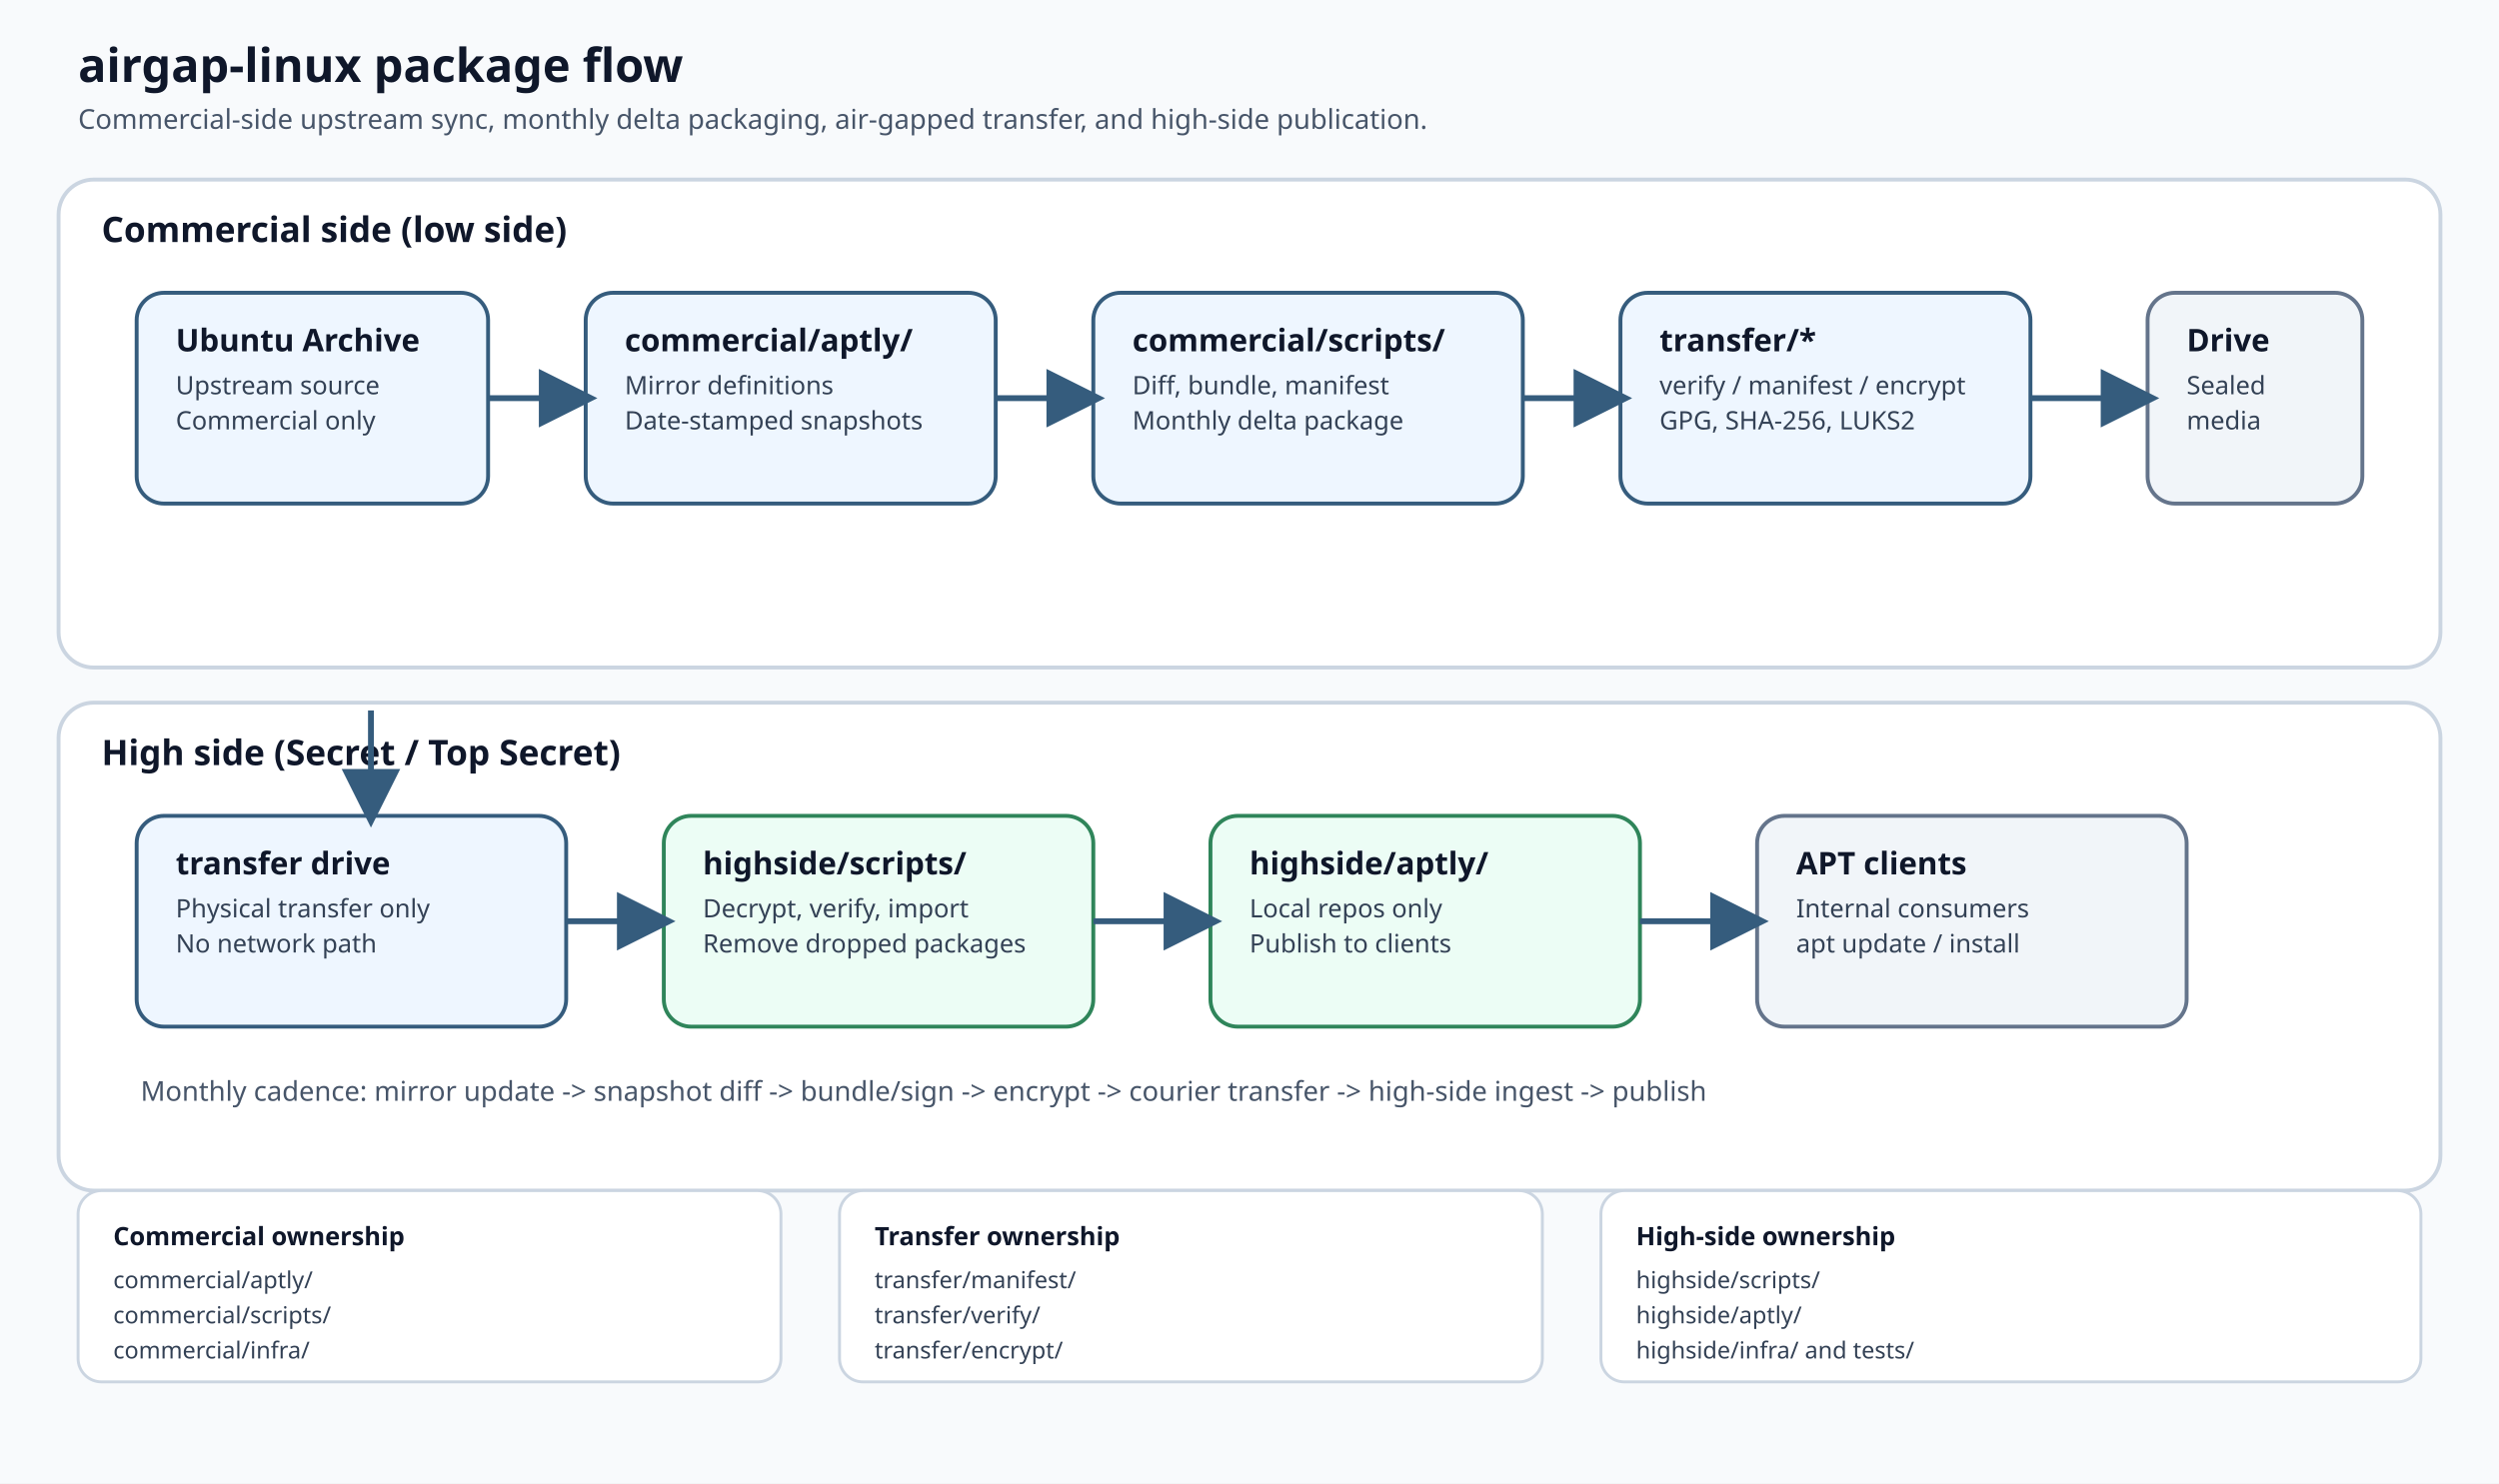
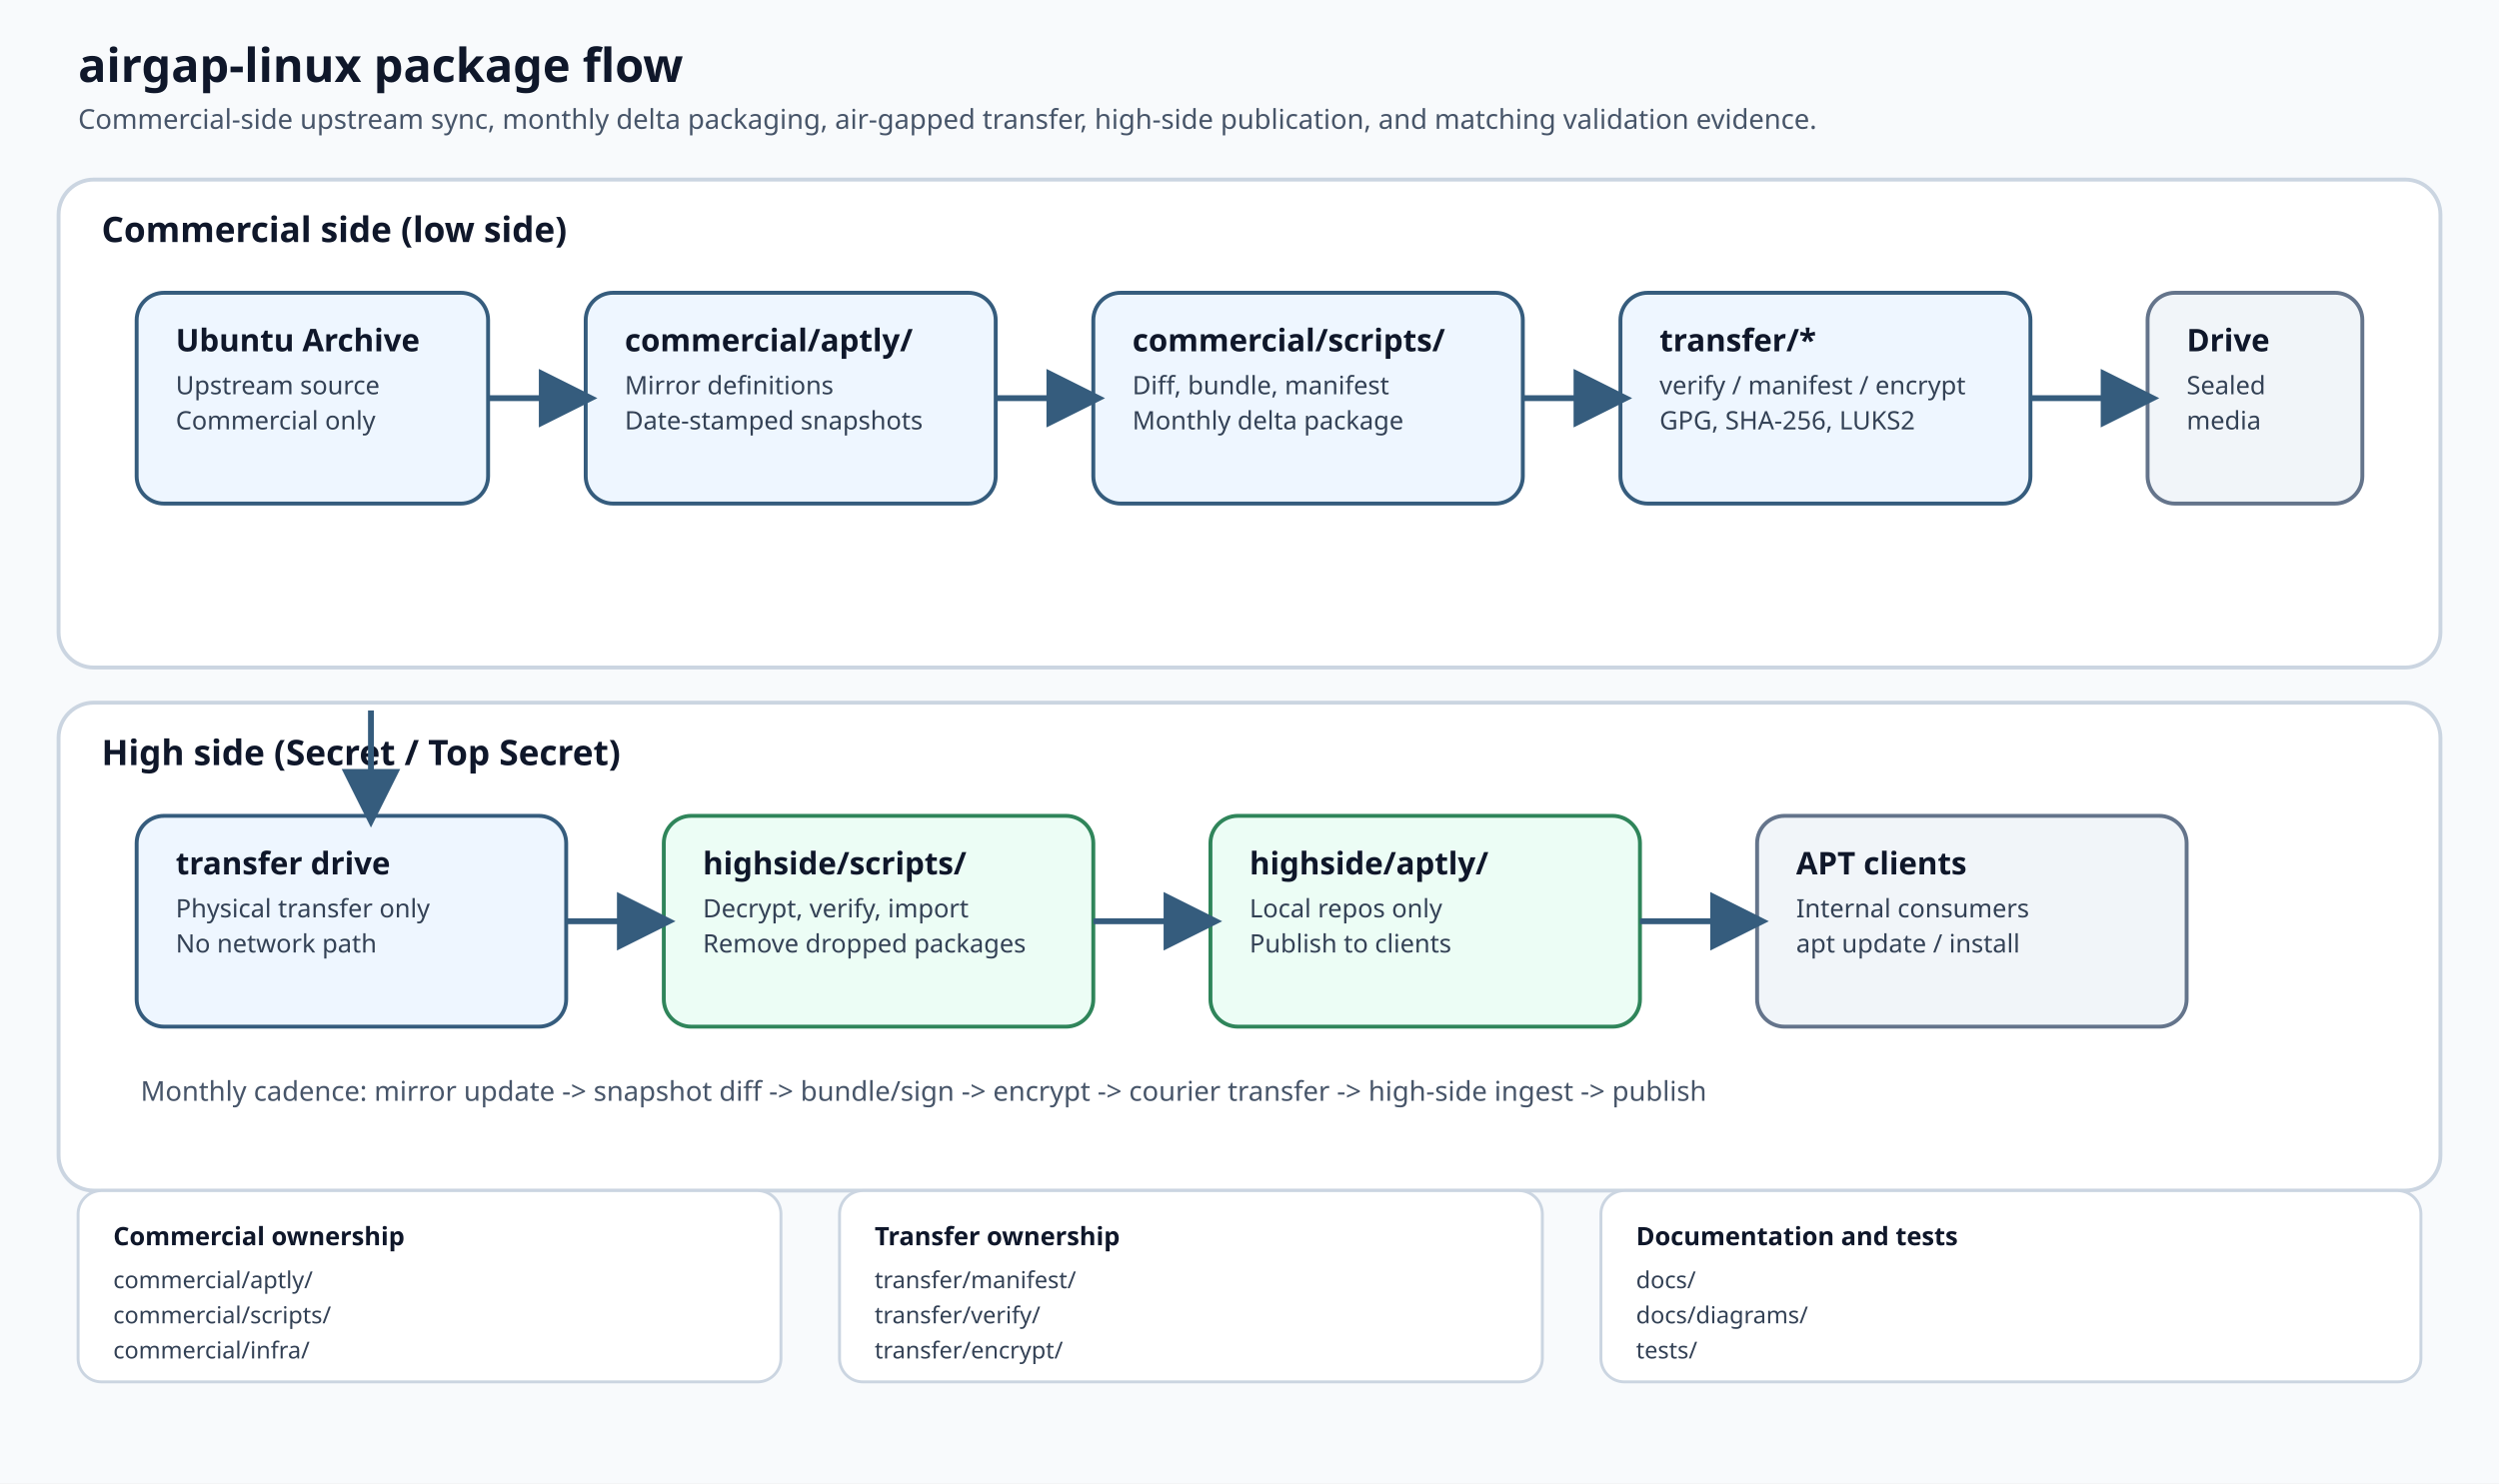
<svg xmlns="http://www.w3.org/2000/svg" width="1280" height="760" viewBox="0 0 1280 760" role="img" aria-labelledby="title desc">
  <defs>
    <marker id="arrow" markerWidth="10" markerHeight="10" refX="8" refY="5" orient="auto" markerUnits="strokeWidth">
      <path d="M0,0 L10,5 L0,10 z" fill="#355C7D" />
    </marker>
    <style>
      .bg { fill: #F8FAFC; }
      .lane { fill: #FFFFFF; stroke: #CBD5E1; stroke-width: 2; rx: 18; }
      .lane-label { fill: #0F172A; font: 700 18px sans-serif; }
      .title { fill: #0F172A; font: 700 24px sans-serif; }
      .subtitle { fill: #475569; font: 400 14px sans-serif; }
      .box { fill: #EEF6FF; stroke: #355C7D; stroke-width: 2; rx: 14; }
      .box-alt { fill: #ECFDF5; stroke: #2F855A; stroke-width: 2; rx: 14; }
      .box-soft { fill: #F1F5F9; stroke: #64748B; stroke-width: 2; rx: 14; }
      .box-title { fill: #0F172A; font: 700 16px sans-serif; }
      .box-text { fill: #334155; font: 13px sans-serif; }
      .arrow { stroke: #355C7D; stroke-width: 3; fill: none; marker-end: url(#arrow); }
      .note { fill: #334155; font: 12px sans-serif; }
      .legend { fill: #FFFFFF; stroke: #CBD5E1; stroke-width: 1.5; rx: 12; }
      .legend-title { fill: #0F172A; font: 700 13px sans-serif; }
    </style>
  </defs>
  <rect class="bg" x="0" y="0" width="1280" height="760" />
  <text class="title" x="40" y="42">airgap-linux package flow</text>
-   <text class="subtitle" x="40" y="66">Commercial-side upstream sync, monthly delta packaging, air-gapped transfer, and high-side publication.</text>
+   <text class="subtitle" x="40" y="66">Commercial-side upstream sync, monthly delta packaging, air-gapped transfer, high-side publication, and matching validation evidence.</text>
  <rect class="lane" x="30" y="92" width="1220" height="250" />
  <rect class="lane" x="30" y="360" width="1220" height="250" />
  <text class="lane-label" x="52" y="124">Commercial side (low side)</text>
  <text class="lane-label" x="52" y="392">High side (Secret / Top Secret)</text>
  <rect class="box" x="70" y="150" width="180" height="108" />
  <text class="box-title" x="90" y="180">Ubuntu Archive</text>
  <text class="box-text" x="90" y="202">Upstream source</text>
  <text class="box-text" x="90" y="220">Commercial only</text>
  <rect class="box" x="300" y="150" width="210" height="108" />
  <text class="box-title" x="320" y="180">commercial/aptly/</text>
  <text class="box-text" x="320" y="202">Mirror definitions</text>
  <text class="box-text" x="320" y="220">Date-stamped snapshots</text>
  <rect class="box" x="560" y="150" width="220" height="108" />
  <text class="box-title" x="580" y="180">commercial/scripts/</text>
  <text class="box-text" x="580" y="202">Diff, bundle, manifest</text>
  <text class="box-text" x="580" y="220">Monthly delta package</text>
  <rect class="box" x="830" y="150" width="210" height="108" />
  <text class="box-title" x="850" y="180">transfer/*</text>
  <text class="box-text" x="850" y="202">verify / manifest / encrypt</text>
  <text class="box-text" x="850" y="220">GPG, SHA-256, LUKS2</text>
  <rect class="box-soft" x="1100" y="150" width="110" height="108" />
  <text class="box-title" x="1120" y="180">Drive</text>
  <text class="box-text" x="1120" y="202">Sealed</text>
  <text class="box-text" x="1120" y="220">media</text>
  <line class="arrow" x1="250" y1="204" x2="300" y2="204" />
  <line class="arrow" x1="510" y1="204" x2="560" y2="204" />
  <line class="arrow" x1="780" y1="204" x2="830" y2="204" />
  <line class="arrow" x1="1040" y1="204" x2="1100" y2="204" />
  <rect class="box" x="70" y="418" width="220" height="108" />
  <text class="box-title" x="90" y="448">transfer drive</text>
  <text class="box-text" x="90" y="470">Physical transfer only</text>
  <text class="box-text" x="90" y="488">No network path</text>
  <rect class="box-alt" x="340" y="418" width="220" height="108" />
  <text class="box-title" x="360" y="448">highside/scripts/</text>
  <text class="box-text" x="360" y="470">Decrypt, verify, import</text>
  <text class="box-text" x="360" y="488">Remove dropped packages</text>
  <rect class="box-alt" x="620" y="418" width="220" height="108" />
  <text class="box-title" x="640" y="448">highside/aptly/</text>
  <text class="box-text" x="640" y="470">Local repos only</text>
  <text class="box-text" x="640" y="488">Publish to clients</text>
  <rect class="box-soft" x="900" y="418" width="220" height="108" />
  <text class="box-title" x="920" y="448">APT clients</text>
  <text class="box-text" x="920" y="470">Internal consumers</text>
  <text class="box-text" x="920" y="488">apt update / install</text>
  <line class="arrow" x1="190" y1="364" x2="190" y2="418" />
  <line class="arrow" x1="290" y1="472" x2="340" y2="472" />
  <line class="arrow" x1="560" y1="472" x2="620" y2="472" />
  <line class="arrow" x1="840" y1="472" x2="900" y2="472" />
  <text class="subtitle" x="72" y="564">Monthly cadence: mirror update -&gt; snapshot diff -&gt; bundle/sign -&gt; encrypt -&gt; courier transfer -&gt; high-side ingest -&gt; publish</text>
  <rect class="legend" x="40" y="610" width="360" height="98" />
  <text class="legend-title" x="58" y="638">Commercial ownership</text>
  <text class="note" x="58" y="660">commercial/aptly/</text>
  <text class="note" x="58" y="678">commercial/scripts/</text>
  <text class="note" x="58" y="696">commercial/infra/</text>
  <rect class="legend" x="430" y="610" width="360" height="98" />
  <text class="legend-title" x="448" y="638">Transfer ownership</text>
  <text class="note" x="448" y="660">transfer/manifest/</text>
  <text class="note" x="448" y="678">transfer/verify/</text>
  <text class="note" x="448" y="696">transfer/encrypt/</text>
  <rect class="legend" x="820" y="610" width="420" height="98" />
-   <text class="legend-title" x="838" y="638">High-side ownership</text>
-   <text class="note" x="838" y="660">highside/scripts/</text>
-   <text class="note" x="838" y="678">highside/aptly/</text>
-   <text class="note" x="838" y="696">highside/infra/ and tests/</text>
+   <text class="legend-title" x="838" y="638">Documentation and tests</text>
+   <text class="note" x="838" y="660">docs/</text>
+   <text class="note" x="838" y="678">docs/diagrams/</text>
+   <text class="note" x="838" y="696">tests/</text>
</svg>
